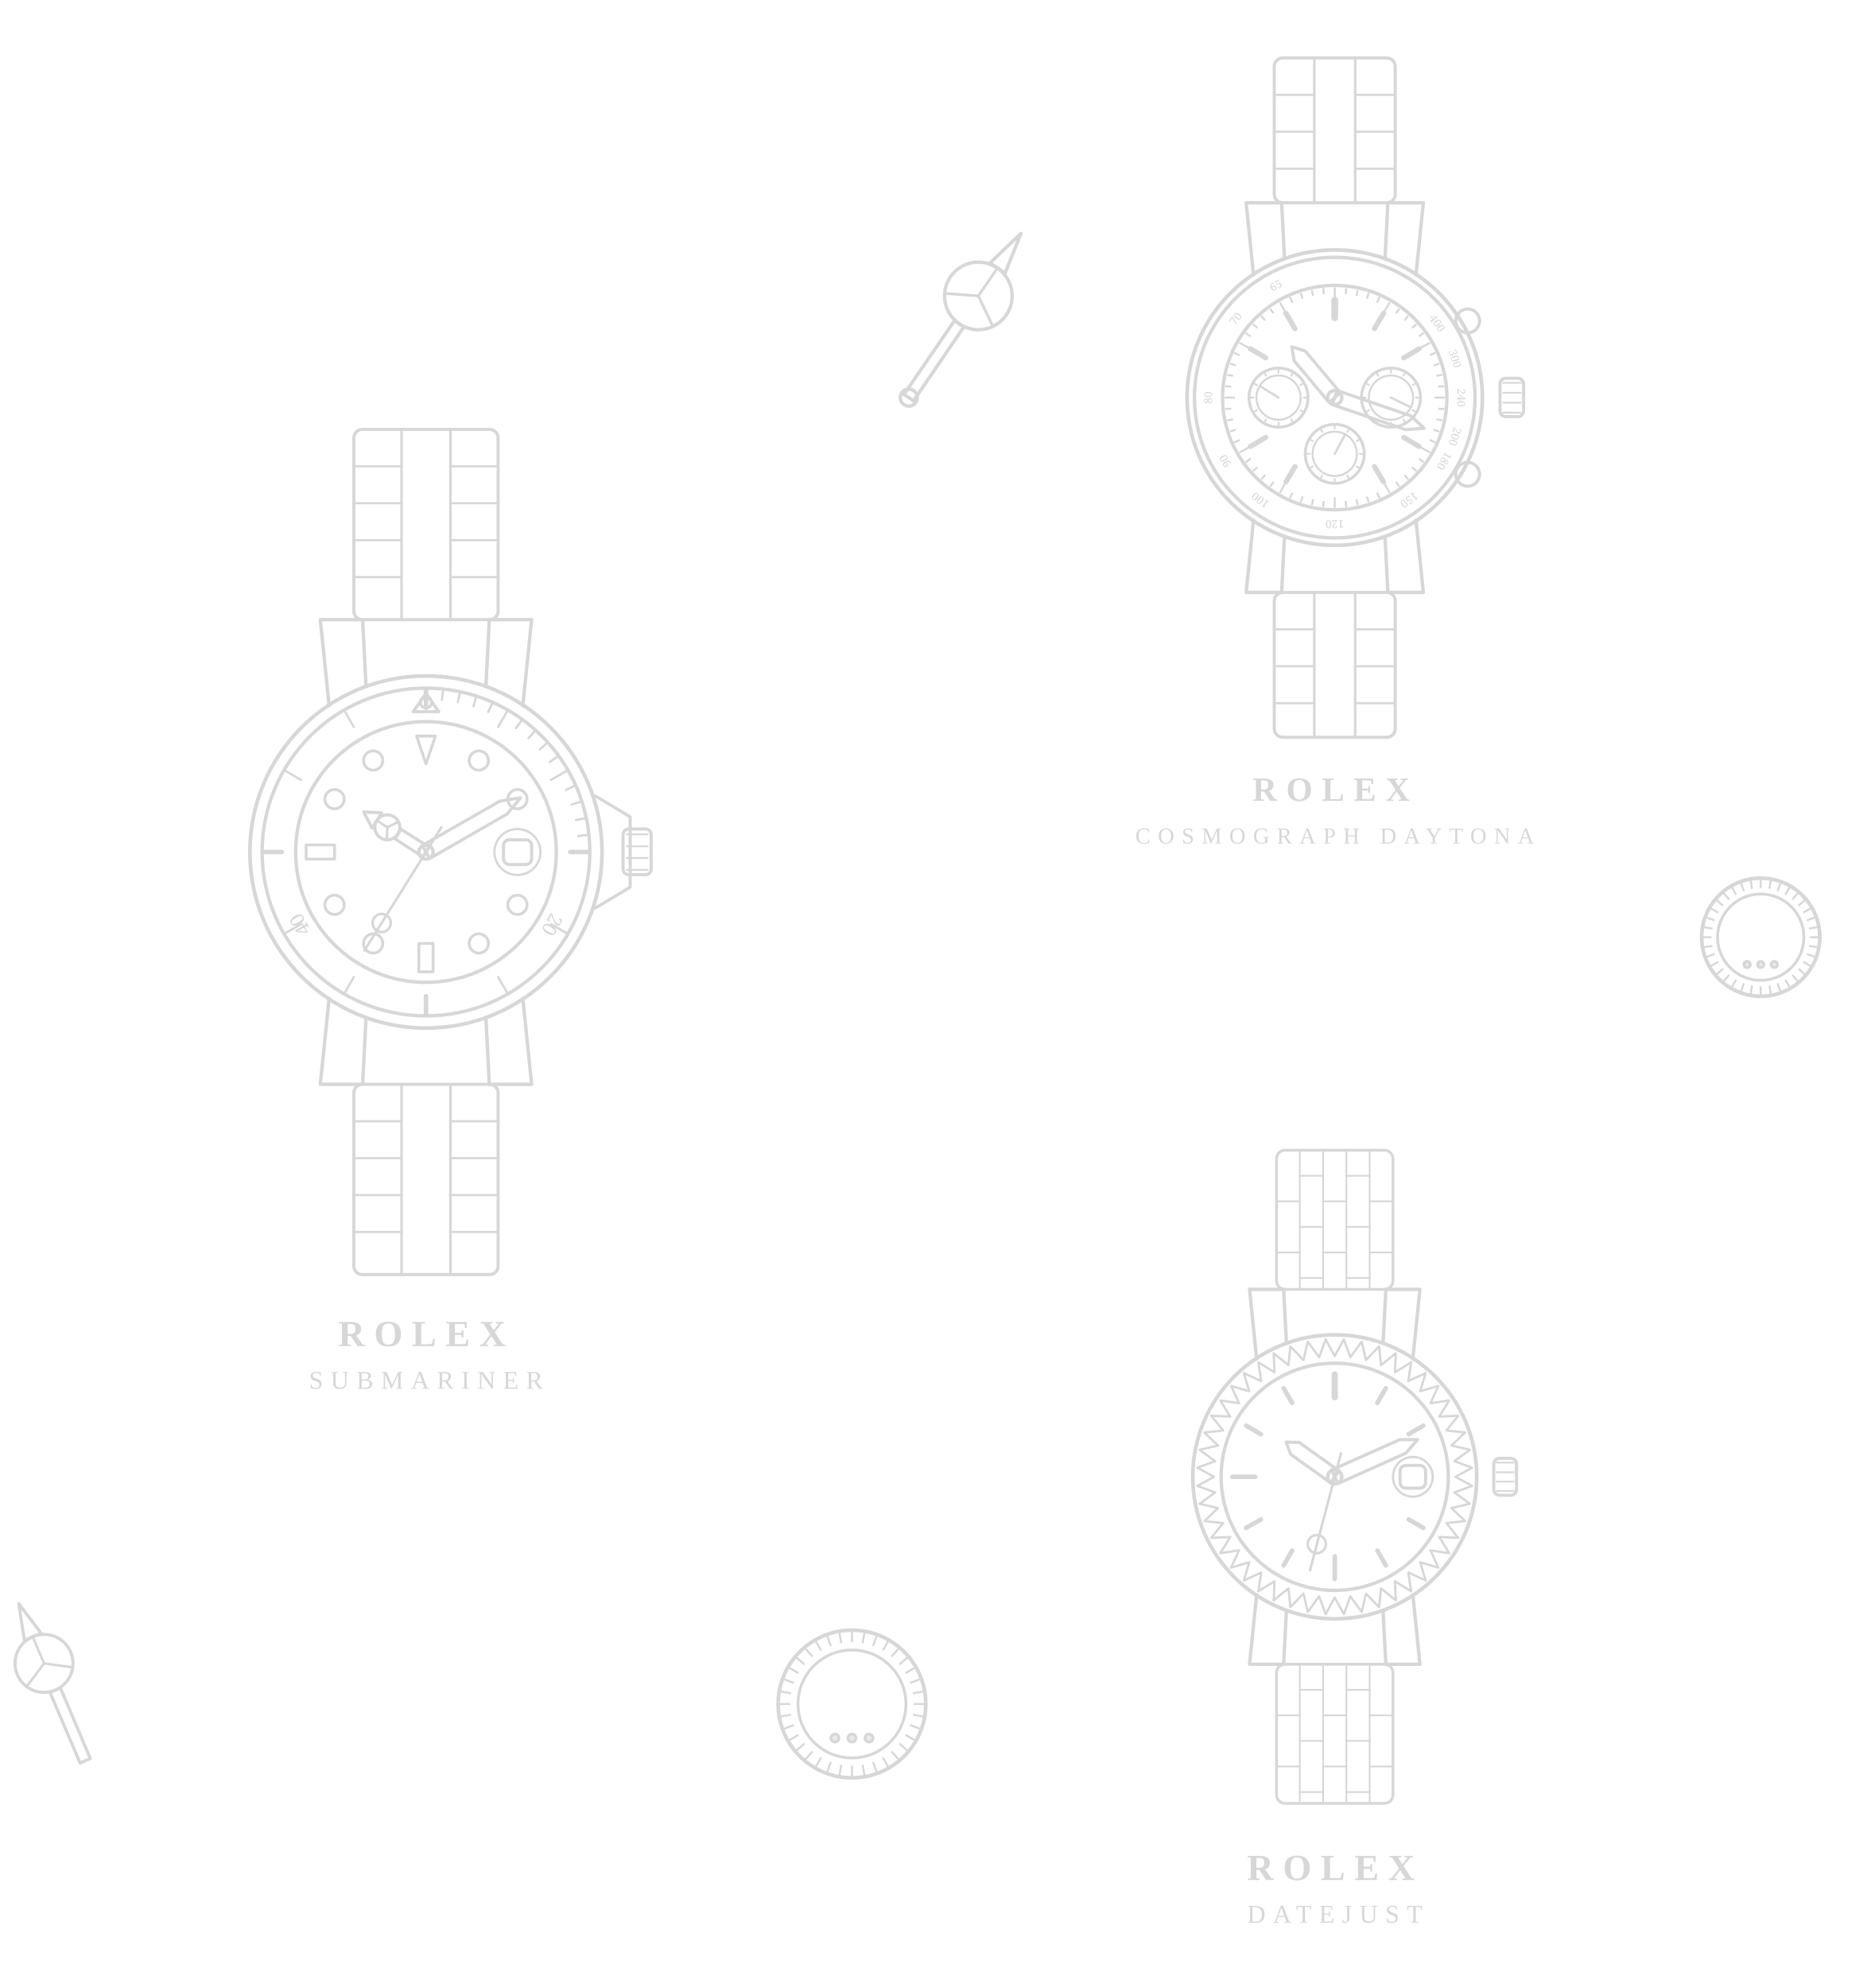
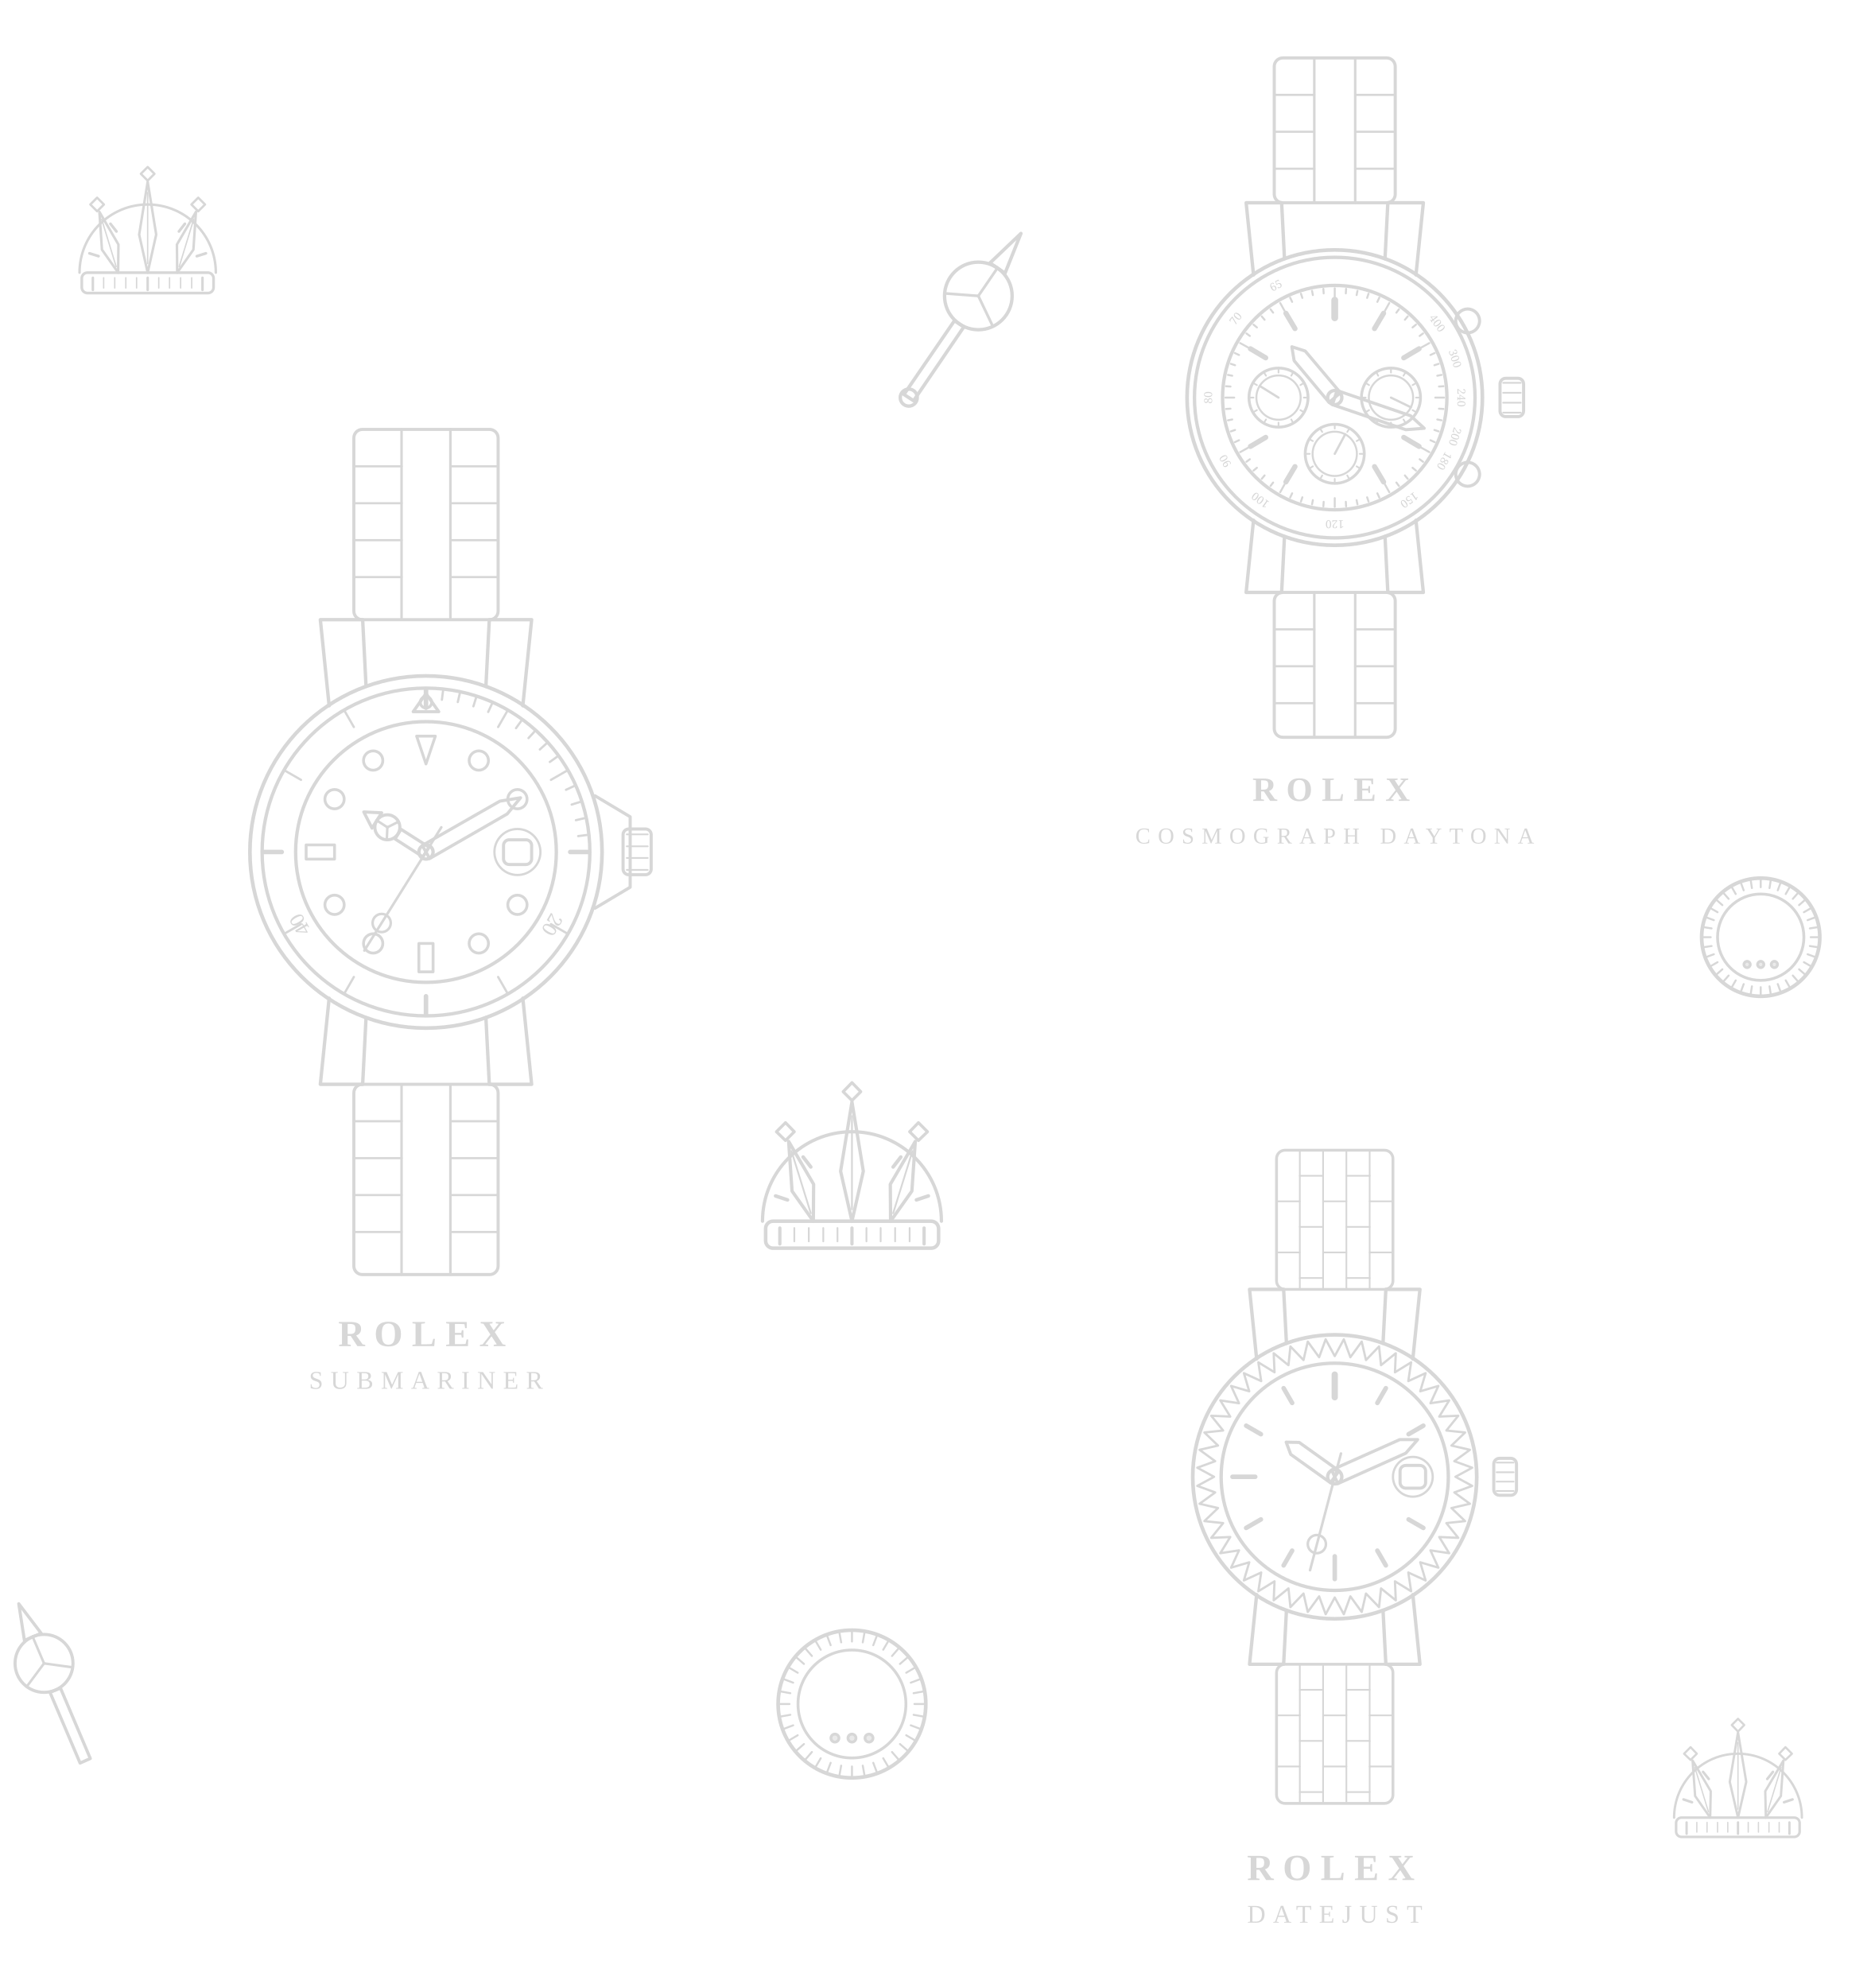
<svg xmlns="http://www.w3.org/2000/svg" width="660" height="700" viewBox="0 0 660 700">
  <g stroke="#111" fill="none" stroke-linecap="round" stroke-linejoin="round" opacity=".17">
    <circle cx="150.0" cy="300.0" r="62.0" stroke-width="1.3" />
    <polyline points="115.9,248.5 112.8,218.2 127.7,218.2 128.9,241.7" stroke-width="1.2" />
    <polyline points="115.9,351.5 112.8,381.8 127.7,381.8 128.9,358.3" stroke-width="1.2" />
    <polyline points="184.1,248.5 187.2,218.2 172.3,218.2 171.1,241.7" stroke-width="1.2" />
    <polyline points="184.1,351.5 187.2,381.8 172.3,381.8 171.1,358.3" stroke-width="1.2" />
    <polyline points="209.5,280.2 221.9,287.6 221.9,312.4 209.5,319.8" stroke-width="1.1" />
    <rect x="219.4" y="291.9" width="9.9" height="16.1" rx="2" stroke-width="1.1" />
    <line x1="220.7" y1="293.8" x2="228.1" y2="293.8" stroke-width="0.6" />
    <line x1="220.7" y1="298.0" x2="228.1" y2="298.0" stroke-width="0.6" />
    <line x1="220.7" y1="302.1" x2="228.1" y2="302.1" stroke-width="0.6" />
    <line x1="220.7" y1="306.3" x2="228.1" y2="306.3" stroke-width="0.6" />
    <rect x="124.6" y="151.2" width="50.8" height="67.0" rx="3" stroke-width="1.1" />
    <line x1="141.4" y1="151.2" x2="141.4" y2="218.2" stroke-width="0.88" />
    <line x1="158.6" y1="151.2" x2="158.6" y2="218.2" stroke-width="0.88" />
    <line x1="124.6" y1="164.2" x2="141.4" y2="164.2" stroke-width="0.77" />
    <line x1="158.6" y1="164.2" x2="175.4" y2="164.2" stroke-width="0.77" />
    <line x1="124.6" y1="177.2" x2="141.4" y2="177.2" stroke-width="0.77" />
    <line x1="158.6" y1="177.2" x2="175.4" y2="177.2" stroke-width="0.77" />
    <line x1="124.6" y1="190.2" x2="141.4" y2="190.2" stroke-width="0.77" />
    <line x1="158.6" y1="190.2" x2="175.4" y2="190.2" stroke-width="0.77" />
    <line x1="124.6" y1="203.2" x2="141.4" y2="203.2" stroke-width="0.77" />
    <line x1="158.6" y1="203.2" x2="175.4" y2="203.2" stroke-width="0.77" />
    <rect x="124.6" y="381.8" width="50.8" height="67.0" rx="3" stroke-width="1.1" />
    <line x1="141.4" y1="381.8" x2="141.4" y2="448.8" stroke-width="0.88" />
    <line x1="158.6" y1="381.8" x2="158.6" y2="448.8" stroke-width="0.88" />
    <line x1="124.6" y1="394.8" x2="141.4" y2="394.8" stroke-width="0.77" />
    <line x1="158.6" y1="394.8" x2="175.4" y2="394.8" stroke-width="0.77" />
    <line x1="124.6" y1="407.8" x2="141.4" y2="407.8" stroke-width="0.77" />
    <line x1="158.6" y1="407.8" x2="175.4" y2="407.8" stroke-width="0.77" />
    <line x1="124.6" y1="420.8" x2="141.4" y2="420.8" stroke-width="0.77" />
    <line x1="158.6" y1="420.8" x2="175.4" y2="420.8" stroke-width="0.77" />
    <line x1="124.6" y1="433.8" x2="141.4" y2="433.8" stroke-width="0.77" />
    <line x1="158.6" y1="433.8" x2="175.4" y2="433.8" stroke-width="0.77" />
    <circle cx="150.0" cy="300.0" r="57.7" stroke-width="1.2" />
    <circle cx="150.0" cy="300.0" r="45.9" stroke-width="1.2" />
    <line x1="150.0" y1="243.0" x2="150.0" y2="249.2" stroke-width="1.6" />
    <line x1="156.0" y1="243.3" x2="155.6" y2="246.4" stroke-width="0.8" />
    <line x1="161.9" y1="244.2" x2="161.2" y2="247.2" stroke-width="0.8" />
    <line x1="167.6" y1="245.8" x2="166.7" y2="248.7" stroke-width="0.8" />
    <line x1="173.2" y1="247.9" x2="171.9" y2="250.7" stroke-width="0.8" />
    <line x1="178.5" y1="250.6" x2="175.4" y2="256.0" stroke-width="0.8" />
    <line x1="183.5" y1="253.9" x2="181.7" y2="256.4" stroke-width="0.8" />
    <line x1="188.2" y1="257.6" x2="186.1" y2="259.9" stroke-width="0.8" />
    <line x1="192.4" y1="261.8" x2="190.1" y2="263.9" stroke-width="0.8" />
    <line x1="196.1" y1="266.5" x2="193.6" y2="268.3" stroke-width="0.8" />
    <line x1="199.4" y1="271.5" x2="194.0" y2="274.6" stroke-width="0.8" />
    <line x1="202.1" y1="276.8" x2="199.3" y2="278.1" stroke-width="0.8" />
    <line x1="204.2" y1="282.4" x2="201.3" y2="283.3" stroke-width="0.8" />
    <line x1="205.8" y1="288.1" x2="202.8" y2="288.8" stroke-width="0.8" />
    <line x1="206.7" y1="294.0" x2="203.6" y2="294.4" stroke-width="0.8" />
    <line x1="207.0" y1="300.0" x2="200.8" y2="300.0" stroke-width="1.6" />
    <line x1="199.4" y1="328.5" x2="194.0" y2="325.4" stroke-width="0.8" />
    <line x1="178.5" y1="349.4" x2="175.4" y2="344.0" stroke-width="0.8" />
    <line x1="150.0" y1="357.0" x2="150.0" y2="350.8" stroke-width="1.6" />
    <line x1="121.5" y1="349.4" x2="124.6" y2="344.0" stroke-width="0.8" />
    <line x1="100.6" y1="328.5" x2="106.0" y2="325.4" stroke-width="0.8" />
    <line x1="93.0" y1="300.0" x2="99.2" y2="300.0" stroke-width="1.6" />
    <line x1="100.6" y1="271.5" x2="106.0" y2="274.6" stroke-width="0.8" />
    <line x1="121.5" y1="250.6" x2="124.6" y2="256.0" stroke-width="0.8" />
    <polygon points="150.0,244.2 145.5,250.6 154.5,250.6" stroke-width="1.1" />
    <circle cx="150.0" cy="247.3" r="2.0" stroke-width="1" />
    <text x="194.6" y="325.7" transform="rotate(120 194.6 325.7)" font-family="Georgia,serif" font-size="6.82" text-anchor="middle" dominant-baseline="central" fill="#111" stroke="none">20</text>
    <text x="105.4" y="325.7" transform="rotate(240 105.4 325.7)" font-family="Georgia,serif" font-size="6.82" text-anchor="middle" dominant-baseline="central" fill="#111" stroke="none">40</text>
    <polygon points="146.7,259.2 153.3,259.2 150.0,269.0" stroke-width="1" />
    <circle cx="168.6" cy="267.8" r="3.4" stroke-width="1" />
    <circle cx="182.2" cy="281.4" r="3.4" stroke-width="1" />
    <circle cx="182.2" cy="318.6" r="3.4" stroke-width="1" />
    <circle cx="168.6" cy="332.2" r="3.4" stroke-width="1" />
    <polygon points="152.5,342.2 147.5,342.2 147.5,332.2 152.5,332.2" stroke-width="1" />
    <circle cx="131.4" cy="332.2" r="3.4" stroke-width="1" />
    <circle cx="117.8" cy="318.6" r="3.4" stroke-width="1" />
    <polygon points="107.8,302.5 107.8,297.5 117.8,297.5 117.8,302.5" stroke-width="1" />
    <circle cx="117.8" cy="281.4" r="3.4" stroke-width="1" />
    <circle cx="131.4" cy="267.8" r="3.4" stroke-width="1" />
    <rect x="177.3" y="295.7" width="9.9" height="8.7" rx="2" stroke-width="1.1" />
    <circle cx="182.2" cy="300.0" r="8.1" stroke-width="0.8" />
    <polygon points="148.9,301.7 139.1,295.4 141.2,292.0 151.1,298.3" stroke-width="1.1" />
    <circle cx="136.4" cy="291.3" r="4.4" stroke-width="1.1" />
    <line x1="136.4" y1="291.3" x2="132.7" y2="288.9" stroke-width="0.88" />
    <line x1="136.4" y1="291.3" x2="140.4" y2="289.3" stroke-width="0.88" />
    <line x1="136.4" y1="291.3" x2="136.2" y2="295.7" stroke-width="0.88" />
    <polygon points="131.0,291.6 128.1,285.9 134.4,286.2" stroke-width="1.1" />
    <polygon points="148.7,297.7 176.0,282.1 183.3,280.9 178.6,286.6 151.3,302.3" stroke-width="1.1" />
    <line x1="150.0" y1="300.0" x2="128.3" y2="334.7" stroke-width="0.9" />
    <line x1="150.0" y1="300.0" x2="155.4" y2="291.3" stroke-width="0.9" />
    <circle cx="134.4" cy="325.0" r="3.2" stroke-width="0.9" />
    <circle cx="150.0" cy="300.0" r="2.5" stroke-width="1.2" />
    <circle cx="470.0" cy="140.0" r="52.0" stroke-width="1.3" />
    <polyline points="441.4,96.8 438.8,71.4 451.3,71.4 452.3,91.1" stroke-width="1.2" />
    <polyline points="441.4,183.2 438.8,208.6 451.3,208.6 452.3,188.9" stroke-width="1.2" />
    <polyline points="498.6,96.8 501.2,71.4 488.7,71.4 487.7,91.1" stroke-width="1.2" />
    <polyline points="498.6,183.2 501.2,208.6 488.7,208.6 487.7,188.9" stroke-width="1.2" />
    <rect x="528.2" y="133.2" width="8.3" height="13.5" rx="2" stroke-width="1.1" />
    <line x1="529.3" y1="134.8" x2="535.5" y2="134.8" stroke-width="0.6" />
    <line x1="529.3" y1="138.3" x2="535.5" y2="138.3" stroke-width="0.6" />
    <line x1="529.3" y1="141.8" x2="535.5" y2="141.8" stroke-width="0.6" />
    <line x1="529.3" y1="145.3" x2="535.5" y2="145.3" stroke-width="0.6" />
    <rect x="448.7" y="20.4" width="42.6" height="51.0" rx="3" stroke-width="1.1" />
    <line x1="462.8" y1="20.4" x2="462.8" y2="71.4" stroke-width="0.88" />
    <line x1="477.2" y1="20.4" x2="477.2" y2="71.4" stroke-width="0.88" />
    <line x1="448.7" y1="33.4" x2="462.8" y2="33.4" stroke-width="0.77" />
    <line x1="477.2" y1="33.4" x2="491.3" y2="33.4" stroke-width="0.77" />
    <line x1="448.7" y1="46.4" x2="462.8" y2="46.4" stroke-width="0.77" />
    <line x1="477.2" y1="46.4" x2="491.3" y2="46.4" stroke-width="0.77" />
    <line x1="448.7" y1="59.4" x2="462.8" y2="59.4" stroke-width="0.77" />
    <line x1="477.2" y1="59.4" x2="491.3" y2="59.4" stroke-width="0.77" />
    <rect x="448.7" y="208.6" width="42.6" height="51.0" rx="3" stroke-width="1.1" />
    <line x1="462.8" y1="208.6" x2="462.8" y2="259.6" stroke-width="0.88" />
    <line x1="477.2" y1="208.6" x2="477.2" y2="259.6" stroke-width="0.88" />
    <line x1="448.7" y1="221.6" x2="462.8" y2="221.6" stroke-width="0.77" />
    <line x1="477.2" y1="221.6" x2="491.3" y2="221.6" stroke-width="0.77" />
    <line x1="448.7" y1="234.6" x2="462.8" y2="234.6" stroke-width="0.77" />
    <line x1="477.2" y1="234.6" x2="491.3" y2="234.6" stroke-width="0.77" />
    <line x1="448.7" y1="247.6" x2="462.8" y2="247.6" stroke-width="0.77" />
    <line x1="477.2" y1="247.6" x2="491.3" y2="247.6" stroke-width="0.77" />
    <circle cx="516.8" cy="113.0" r="4.2" stroke-width="1.1" />
    <circle cx="516.8" cy="167.0" r="4.2" stroke-width="1.1" />
    <circle cx="470.0" cy="140.0" r="49.4" stroke-width="1.2" />
    <circle cx="470.0" cy="140.0" r="39.5" stroke-width="1.2" />
    <text x="506.2" y="113.7" transform="rotate(54 506.2 113.7)" font-family="Georgia,serif" font-size="3.9" text-anchor="middle" dominant-baseline="central" fill="#111" stroke="none">400</text>
    <text x="512.5" y="126.2" transform="rotate(72 512.5 126.2)" font-family="Georgia,serif" font-size="3.9" text-anchor="middle" dominant-baseline="central" fill="#111" stroke="none">300</text>
    <text x="514.7" y="140.0" transform="rotate(90 514.7 140.0)" font-family="Georgia,serif" font-size="3.9" text-anchor="middle" dominant-baseline="central" fill="#111" stroke="none">240</text>
    <text x="512.5" y="153.8" transform="rotate(108 512.5 153.8)" font-family="Georgia,serif" font-size="3.9" text-anchor="middle" dominant-baseline="central" fill="#111" stroke="none">200</text>
    <text x="508.7" y="162.4" transform="rotate(120 508.7 162.4)" font-family="Georgia,serif" font-size="3.9" text-anchor="middle" dominant-baseline="central" fill="#111" stroke="none">180</text>
    <text x="496.3" y="176.2" transform="rotate(144 496.3 176.2)" font-family="Georgia,serif" font-size="3.9" text-anchor="middle" dominant-baseline="central" fill="#111" stroke="none">150</text>
    <text x="470.0" y="184.7" transform="rotate(180 470.0 184.7)" font-family="Georgia,serif" font-size="3.9" text-anchor="middle" dominant-baseline="central" fill="#111" stroke="none">120</text>
    <text x="443.7" y="176.2" transform="rotate(216 443.7 176.2)" font-family="Georgia,serif" font-size="3.9" text-anchor="middle" dominant-baseline="central" fill="#111" stroke="none">100</text>
    <text x="431.3" y="162.4" transform="rotate(240 431.3 162.4)" font-family="Georgia,serif" font-size="3.9" text-anchor="middle" dominant-baseline="central" fill="#111" stroke="none">90</text>
    <text x="425.3" y="140.0" transform="rotate(270 425.3 140.0)" font-family="Georgia,serif" font-size="3.9" text-anchor="middle" dominant-baseline="central" fill="#111" stroke="none">80</text>
    <text x="435.0" y="112.1" transform="rotate(309 435.0 112.1)" font-family="Georgia,serif" font-size="3.9" text-anchor="middle" dominant-baseline="central" fill="#111" stroke="none">70</text>
    <text x="449.2" y="100.4" transform="rotate(332 449.2 100.4)" font-family="Georgia,serif" font-size="3.9" text-anchor="middle" dominant-baseline="central" fill="#111" stroke="none">65</text>
    <line x1="470.0" y1="101.5" x2="470.0" y2="104.6" stroke-width="0.7" />
    <line x1="474.0" y1="101.7" x2="473.9" y2="103.3" stroke-width="0.7" />
    <line x1="478.0" y1="102.4" x2="477.7" y2="103.9" stroke-width="0.7" />
    <line x1="481.9" y1="103.4" x2="481.4" y2="104.9" stroke-width="0.7" />
    <line x1="485.7" y1="104.8" x2="485.0" y2="106.3" stroke-width="0.7" />
    <line x1="489.2" y1="106.7" x2="487.7" y2="109.4" stroke-width="0.7" />
    <line x1="492.6" y1="108.9" x2="491.7" y2="110.1" stroke-width="0.7" />
    <line x1="495.7" y1="111.4" x2="494.7" y2="112.6" stroke-width="0.7" />
    <line x1="498.6" y1="114.3" x2="497.4" y2="115.3" stroke-width="0.7" />
    <line x1="501.1" y1="117.4" x2="499.9" y2="118.3" stroke-width="0.7" />
    <line x1="503.3" y1="120.8" x2="500.6" y2="122.3" stroke-width="0.7" />
    <line x1="505.2" y1="124.3" x2="503.7" y2="125.0" stroke-width="0.7" />
    <line x1="506.6" y1="128.1" x2="505.1" y2="128.6" stroke-width="0.7" />
    <line x1="507.6" y1="132.0" x2="506.1" y2="132.3" stroke-width="0.7" />
    <line x1="508.3" y1="136.0" x2="506.7" y2="136.1" stroke-width="0.7" />
    <line x1="508.5" y1="140.0" x2="505.4" y2="140.0" stroke-width="0.7" />
    <line x1="508.3" y1="144.0" x2="506.7" y2="143.9" stroke-width="0.7" />
    <line x1="507.6" y1="148.0" x2="506.1" y2="147.7" stroke-width="0.7" />
    <line x1="506.6" y1="151.9" x2="505.1" y2="151.4" stroke-width="0.7" />
    <line x1="505.2" y1="155.7" x2="503.7" y2="155.0" stroke-width="0.7" />
    <line x1="503.3" y1="159.2" x2="500.6" y2="157.7" stroke-width="0.7" />
    <line x1="501.1" y1="162.6" x2="499.9" y2="161.7" stroke-width="0.7" />
    <line x1="498.6" y1="165.7" x2="497.4" y2="164.7" stroke-width="0.7" />
    <line x1="495.7" y1="168.6" x2="494.7" y2="167.4" stroke-width="0.7" />
    <line x1="492.6" y1="171.1" x2="491.7" y2="169.9" stroke-width="0.7" />
    <line x1="489.2" y1="173.3" x2="487.7" y2="170.6" stroke-width="0.7" />
    <line x1="485.7" y1="175.2" x2="485.0" y2="173.7" stroke-width="0.7" />
    <line x1="481.9" y1="176.6" x2="481.4" y2="175.1" stroke-width="0.7" />
    <line x1="478.0" y1="177.6" x2="477.7" y2="176.1" stroke-width="0.7" />
    <line x1="474.0" y1="178.3" x2="473.9" y2="176.7" stroke-width="0.7" />
    <line x1="470.0" y1="178.5" x2="470.0" y2="175.4" stroke-width="0.7" />
    <line x1="466.0" y1="178.3" x2="466.1" y2="176.7" stroke-width="0.7" />
    <line x1="462.0" y1="177.6" x2="462.3" y2="176.1" stroke-width="0.7" />
    <line x1="458.1" y1="176.6" x2="458.6" y2="175.1" stroke-width="0.7" />
    <line x1="454.3" y1="175.2" x2="455.0" y2="173.7" stroke-width="0.7" />
    <line x1="450.8" y1="173.3" x2="452.3" y2="170.6" stroke-width="0.7" />
    <line x1="447.4" y1="171.1" x2="448.3" y2="169.9" stroke-width="0.7" />
    <line x1="444.3" y1="168.6" x2="445.3" y2="167.4" stroke-width="0.7" />
    <line x1="441.4" y1="165.7" x2="442.6" y2="164.7" stroke-width="0.7" />
    <line x1="438.9" y1="162.6" x2="440.1" y2="161.7" stroke-width="0.7" />
    <line x1="436.7" y1="159.2" x2="439.4" y2="157.7" stroke-width="0.7" />
    <line x1="434.8" y1="155.7" x2="436.3" y2="155.0" stroke-width="0.7" />
    <line x1="433.4" y1="151.9" x2="434.9" y2="151.4" stroke-width="0.7" />
    <line x1="432.4" y1="148.0" x2="433.9" y2="147.7" stroke-width="0.7" />
    <line x1="431.7" y1="144.0" x2="433.3" y2="143.9" stroke-width="0.7" />
    <line x1="431.5" y1="140.0" x2="434.6" y2="140.0" stroke-width="0.7" />
    <line x1="431.7" y1="136.0" x2="433.3" y2="136.1" stroke-width="0.7" />
    <line x1="432.4" y1="132.0" x2="433.9" y2="132.3" stroke-width="0.7" />
    <line x1="433.4" y1="128.1" x2="434.9" y2="128.6" stroke-width="0.7" />
    <line x1="434.8" y1="124.3" x2="436.3" y2="125.0" stroke-width="0.7" />
    <line x1="436.7" y1="120.8" x2="439.4" y2="122.3" stroke-width="0.7" />
    <line x1="438.9" y1="117.4" x2="440.1" y2="118.3" stroke-width="0.7" />
    <line x1="441.4" y1="114.3" x2="442.6" y2="115.3" stroke-width="0.7" />
    <line x1="444.3" y1="111.4" x2="445.3" y2="112.6" stroke-width="0.7" />
    <line x1="447.4" y1="108.9" x2="448.3" y2="110.1" stroke-width="0.7" />
    <line x1="450.8" y1="106.7" x2="452.3" y2="109.4" stroke-width="0.7" />
    <line x1="454.3" y1="104.8" x2="455.0" y2="106.3" stroke-width="0.7" />
    <line x1="458.1" y1="103.4" x2="458.6" y2="104.9" stroke-width="0.7" />
    <line x1="462.0" y1="102.4" x2="462.3" y2="103.9" stroke-width="0.7" />
    <line x1="466.0" y1="101.7" x2="466.1" y2="103.3" stroke-width="0.7" />
    <circle cx="450.2" cy="140.0" r="10.4" stroke-width="1" />
    <circle cx="450.2" cy="140.0" r="7.8" stroke-width="0.7" />
    <line x1="450.2" y1="129.6" x2="450.2" y2="131.2" stroke-width="0.6" />
    <line x1="455.4" y1="131.0" x2="454.7" y2="132.3" stroke-width="0.6" />
    <line x1="459.2" y1="134.8" x2="457.9" y2="135.6" stroke-width="0.6" />
    <line x1="460.6" y1="140.0" x2="459.1" y2="140.0" stroke-width="0.6" />
    <line x1="459.2" y1="145.2" x2="457.9" y2="144.4" stroke-width="0.6" />
    <line x1="455.4" y1="149.0" x2="454.7" y2="147.7" stroke-width="0.6" />
    <line x1="450.2" y1="150.4" x2="450.2" y2="148.8" stroke-width="0.6" />
    <line x1="445.0" y1="149.0" x2="445.8" y2="147.7" stroke-width="0.6" />
    <line x1="441.2" y1="145.2" x2="442.6" y2="144.4" stroke-width="0.6" />
    <line x1="439.8" y1="140.0" x2="441.4" y2="140.0" stroke-width="0.6" />
    <line x1="441.2" y1="134.8" x2="442.6" y2="135.6" stroke-width="0.6" />
    <line x1="445.0" y1="131.0" x2="445.8" y2="132.3" stroke-width="0.6" />
    <line x1="450.2" y1="140.0" x2="443.6" y2="135.9" stroke-width="0.8" />
    <circle cx="489.8" cy="140.0" r="10.4" stroke-width="1" />
    <circle cx="489.8" cy="140.0" r="7.8" stroke-width="0.7" />
    <line x1="489.8" y1="129.6" x2="489.8" y2="131.2" stroke-width="0.6" />
    <line x1="495.0" y1="131.0" x2="494.2" y2="132.3" stroke-width="0.6" />
    <line x1="498.8" y1="134.8" x2="497.4" y2="135.6" stroke-width="0.6" />
    <line x1="500.2" y1="140.0" x2="498.6" y2="140.0" stroke-width="0.6" />
    <line x1="498.8" y1="145.2" x2="497.4" y2="144.4" stroke-width="0.6" />
    <line x1="495.0" y1="149.0" x2="494.2" y2="147.7" stroke-width="0.6" />
    <line x1="489.8" y1="150.4" x2="489.8" y2="148.8" stroke-width="0.6" />
    <line x1="484.6" y1="149.0" x2="485.3" y2="147.7" stroke-width="0.6" />
    <line x1="480.8" y1="145.2" x2="482.1" y2="144.4" stroke-width="0.6" />
    <line x1="479.4" y1="140.0" x2="480.9" y2="140.0" stroke-width="0.6" />
    <line x1="480.8" y1="134.8" x2="482.1" y2="135.6" stroke-width="0.6" />
    <line x1="484.6" y1="131.0" x2="485.3" y2="132.3" stroke-width="0.6" />
    <line x1="489.8" y1="140.0" x2="496.8" y2="143.4" stroke-width="0.8" />
    <circle cx="470.0" cy="159.8" r="10.4" stroke-width="1" />
    <circle cx="470.0" cy="159.8" r="7.8" stroke-width="0.7" />
    <line x1="470.0" y1="149.4" x2="470.0" y2="150.9" stroke-width="0.6" />
    <line x1="475.2" y1="150.8" x2="474.4" y2="152.1" stroke-width="0.6" />
    <line x1="479.0" y1="154.6" x2="477.7" y2="155.3" stroke-width="0.6" />
    <line x1="480.4" y1="159.8" x2="478.8" y2="159.8" stroke-width="0.6" />
    <line x1="479.0" y1="165.0" x2="477.7" y2="164.2" stroke-width="0.6" />
    <line x1="475.2" y1="168.8" x2="474.4" y2="167.4" stroke-width="0.6" />
    <line x1="470.0" y1="170.2" x2="470.0" y2="168.6" stroke-width="0.6" />
    <line x1="464.8" y1="168.8" x2="465.6" y2="167.4" stroke-width="0.6" />
    <line x1="461.0" y1="165.0" x2="462.3" y2="164.2" stroke-width="0.6" />
    <line x1="459.6" y1="159.8" x2="461.2" y2="159.8" stroke-width="0.6" />
    <line x1="461.0" y1="154.6" x2="462.3" y2="155.3" stroke-width="0.6" />
    <line x1="464.8" y1="150.8" x2="465.6" y2="152.1" stroke-width="0.6" />
    <line x1="470.0" y1="159.8" x2="473.7" y2="152.9" stroke-width="0.8" />
    <line x1="487.2" y1="110.3" x2="484.0" y2="115.7" stroke-width="1.8" />
    <line x1="499.7" y1="122.8" x2="494.3" y2="126.0" stroke-width="1.8" />
    <line x1="499.7" y1="157.2" x2="494.3" y2="154.0" stroke-width="1.8" />
    <line x1="487.2" y1="169.7" x2="484.0" y2="164.3" stroke-width="1.8" />
    <line x1="452.8" y1="169.7" x2="456.0" y2="164.3" stroke-width="1.8" />
    <line x1="440.3" y1="157.2" x2="445.7" y2="154.0" stroke-width="1.8" />
    <line x1="440.3" y1="122.8" x2="445.7" y2="126.0" stroke-width="1.8" />
    <line x1="452.8" y1="110.3" x2="456.0" y2="115.7" stroke-width="1.8" />
    <line x1="470.0" y1="105.7" x2="470.0" y2="111.9" stroke-width="2.4" />
    <polygon points="468.0,141.7 455.7,127.0 454.9,122.1 459.6,123.6 472.0,138.3" stroke-width="1.1" />
    <polygon points="470.8,137.5 496.7,146.4 501.5,150.8 495.0,151.3 469.2,142.5" stroke-width="1.1" />
    <circle cx="470.0" cy="140.0" r="2.5" stroke-width="1.2" />
    <circle cx="470.0" cy="520.0" r="50.0" stroke-width="1.3" />
    <polyline points="442.5,478.5 440.0,454.0 452.0,454.0 453.0,473.0" stroke-width="1.2" />
    <polyline points="442.5,561.5 440.0,586.0 452.0,586.0 453.0,567.0" stroke-width="1.2" />
    <polyline points="497.5,478.5 500.0,454.0 488.0,454.0 487.0,473.0" stroke-width="1.2" />
    <polyline points="497.5,561.5 500.0,586.0 488.0,586.0 487.0,567.0" stroke-width="1.2" />
    <rect x="526.0" y="513.5" width="8.0" height="13.0" rx="2" stroke-width="1.1" />
    <line x1="527.0" y1="515.0" x2="533.0" y2="515.0" stroke-width="0.6" />
    <line x1="527.0" y1="518.4" x2="533.0" y2="518.4" stroke-width="0.6" />
    <line x1="527.0" y1="521.7" x2="533.0" y2="521.7" stroke-width="0.6" />
    <line x1="527.0" y1="525.0" x2="533.0" y2="525.0" stroke-width="0.6" />
    <rect x="449.5" y="405.0" width="41.0" height="49.0" rx="3" stroke-width="1" />
    <line x1="457.7" y1="405.0" x2="457.7" y2="454.0" stroke-width="0.6" />
    <line x1="465.9" y1="405.0" x2="465.9" y2="454.0" stroke-width="0.6" />
    <line x1="474.1" y1="405.0" x2="474.1" y2="454.0" stroke-width="0.6" />
    <line x1="482.3" y1="405.0" x2="482.3" y2="454.0" stroke-width="0.6" />
    <line x1="457.7" y1="414.0" x2="465.9" y2="414.0" stroke-width="0.6" />
    <line x1="474.1" y1="414.0" x2="482.3" y2="414.0" stroke-width="0.6" />
    <line x1="449.5" y1="423.0" x2="457.7" y2="423.0" stroke-width="0.6" />
    <line x1="465.9" y1="423.0" x2="474.1" y2="423.0" stroke-width="0.6" />
    <line x1="482.3" y1="423.0" x2="490.5" y2="423.0" stroke-width="0.6" />
    <line x1="457.7" y1="432.0" x2="465.9" y2="432.0" stroke-width="0.6" />
    <line x1="474.1" y1="432.0" x2="482.3" y2="432.0" stroke-width="0.6" />
    <line x1="449.5" y1="441.0" x2="457.7" y2="441.0" stroke-width="0.6" />
    <line x1="465.9" y1="441.0" x2="474.1" y2="441.0" stroke-width="0.6" />
    <line x1="482.3" y1="441.0" x2="490.5" y2="441.0" stroke-width="0.6" />
    <line x1="457.7" y1="450.0" x2="465.9" y2="450.0" stroke-width="0.6" />
    <line x1="474.1" y1="450.0" x2="482.3" y2="450.0" stroke-width="0.6" />
    <rect x="449.5" y="586.0" width="41.0" height="49.0" rx="3" stroke-width="1" />
    <line x1="457.7" y1="586.0" x2="457.7" y2="635.0" stroke-width="0.6" />
    <line x1="465.9" y1="586.0" x2="465.9" y2="635.0" stroke-width="0.6" />
    <line x1="474.1" y1="586.0" x2="474.1" y2="635.0" stroke-width="0.6" />
    <line x1="482.3" y1="586.0" x2="482.3" y2="635.0" stroke-width="0.6" />
    <line x1="457.7" y1="595.0" x2="465.9" y2="595.0" stroke-width="0.6" />
    <line x1="474.1" y1="595.0" x2="482.3" y2="595.0" stroke-width="0.6" />
    <line x1="449.5" y1="604.0" x2="457.7" y2="604.0" stroke-width="0.6" />
    <line x1="465.9" y1="604.0" x2="474.1" y2="604.0" stroke-width="0.6" />
    <line x1="482.3" y1="604.0" x2="490.5" y2="604.0" stroke-width="0.6" />
    <line x1="457.7" y1="613.0" x2="465.9" y2="613.0" stroke-width="0.6" />
    <line x1="474.1" y1="613.0" x2="482.3" y2="613.0" stroke-width="0.6" />
    <line x1="449.5" y1="622.0" x2="457.7" y2="622.0" stroke-width="0.6" />
    <line x1="465.9" y1="622.0" x2="474.1" y2="622.0" stroke-width="0.6" />
    <line x1="482.3" y1="622.0" x2="490.5" y2="622.0" stroke-width="0.6" />
    <line x1="457.7" y1="631.0" x2="465.9" y2="631.0" stroke-width="0.6" />
    <line x1="474.1" y1="631.0" x2="482.3" y2="631.0" stroke-width="0.6" />
    <polygon points="470.0,477.5 473.2,471.6 475.5,477.9 479.5,472.4 481.0,478.9 485.6,474.1 486.3,480.7 491.5,476.5 491.2,483.2 496.9,479.7 495.9,486.3 502.0,483.5 500.1,489.9 506.5,488.0 503.7,494.1 510.3,493.1 506.8,498.8 513.5,498.5 509.3,503.7 515.9,504.4 511.1,509.0 517.6,510.5 512.1,514.5 518.4,516.8 512.5,520.0 518.4,523.2 512.1,525.5 517.6,529.5 511.1,531.0 515.9,535.6 509.3,536.3 513.5,541.5 506.8,541.2 510.3,546.9 503.7,545.9 506.5,552.0 500.1,550.1 502.0,556.5 495.9,553.7 496.9,560.3 491.2,556.8 491.5,563.5 486.3,559.3 485.6,565.9 481.0,561.1 479.5,567.6 475.5,562.1 473.2,568.4 470.0,562.5 466.8,568.4 464.5,562.1 460.5,567.6 459.0,561.1 454.4,565.9 453.7,559.3 448.5,563.5 448.8,556.8 443.1,560.3 444.1,553.7 438.0,556.5 439.9,550.1 433.5,552.0 436.3,545.9 429.7,546.9 433.2,541.2 426.5,541.5 430.7,536.3 424.1,535.6 428.9,531.0 422.4,529.5 427.9,525.5 421.6,523.2 427.5,520.0 421.6,516.8 427.9,514.5 422.4,510.5 428.9,509.0 424.1,504.4 430.7,503.7 426.5,498.5 433.2,498.8 429.7,493.1 436.3,494.1 433.5,488.0 439.9,489.9 438.0,483.5 444.1,486.3 443.1,479.7 448.8,483.2 448.5,476.5 453.7,480.7 454.4,474.1 459.0,478.9 460.5,472.4 464.5,477.9 466.8,471.6" stroke-width="0.8" />
    <circle cx="470.0" cy="520.0" r="40.0" stroke-width="1.2" />
    <line x1="470.0" y1="484.0" x2="470.0" y2="492.0" stroke-width="2.2" />
    <line x1="488.0" y1="488.8" x2="485.0" y2="494.0" stroke-width="1.6" />
    <line x1="501.2" y1="502.0" x2="496.0" y2="505.0" stroke-width="1.6" />
    <line x1="501.2" y1="538.0" x2="496.0" y2="535.0" stroke-width="1.6" />
    <line x1="488.0" y1="551.2" x2="485.0" y2="546.0" stroke-width="1.6" />
    <line x1="470.0" y1="556.0" x2="470.0" y2="548.0" stroke-width="1.6" />
    <line x1="452.0" y1="551.2" x2="455.0" y2="546.0" stroke-width="1.6" />
    <line x1="438.8" y1="538.0" x2="444.0" y2="535.0" stroke-width="1.6" />
    <line x1="434.0" y1="520.0" x2="442.0" y2="520.0" stroke-width="1.6" />
    <line x1="438.8" y1="502.0" x2="444.0" y2="505.0" stroke-width="1.6" />
    <line x1="452.0" y1="488.8" x2="455.0" y2="494.0" stroke-width="1.6" />
    <rect x="493.0" y="516.0" width="9.0" height="8.0" rx="2" stroke-width="1.1" />
    <circle cx="497.5" cy="520.0" r="7.0" stroke-width="0.8" />
    <polygon points="468.5,522.1 454.5,512.1 452.9,507.8 457.5,507.9 471.5,517.9" stroke-width="1.1" />
    <polygon points="468.9,517.6 492.9,506.9 499.2,506.9 495.0,511.7 471.1,522.4" stroke-width="1.1" />
    <line x1="470.0" y1="520.0" x2="461.3" y2="552.9" stroke-width="0.9" />
    <line x1="470.0" y1="520.0" x2="472.2" y2="511.8" stroke-width="0.9" />
    <circle cx="463.7" cy="543.7" r="3.2" stroke-width="0.9" />
    <circle cx="470.0" cy="520.0" r="2.5" stroke-width="1.2" />
    <circle cx="300.0" cy="600.0" r="26.0" stroke-width="1.3" />
    <circle cx="300.0" cy="600.0" r="19.0" stroke-width="1" />
    <line x1="300.0" y1="574.0" x2="300.0" y2="578.0" stroke-width="0.7" />
    <line x1="304.5" y1="574.4" x2="303.8" y2="578.3" stroke-width="0.7" />
    <line x1="308.9" y1="575.6" x2="307.5" y2="579.3" stroke-width="0.7" />
    <line x1="313.0" y1="577.5" x2="311.0" y2="580.9" stroke-width="0.7" />
    <line x1="316.7" y1="580.1" x2="314.1" y2="583.1" stroke-width="0.7" />
    <line x1="319.9" y1="583.3" x2="316.9" y2="585.9" stroke-width="0.7" />
    <line x1="322.5" y1="587.0" x2="319.1" y2="589.0" stroke-width="0.7" />
    <line x1="324.4" y1="591.1" x2="320.7" y2="592.5" stroke-width="0.7" />
    <line x1="325.6" y1="595.5" x2="321.7" y2="596.2" stroke-width="0.7" />
    <line x1="326.0" y1="600.0" x2="322.0" y2="600.0" stroke-width="0.7" />
    <line x1="325.6" y1="604.5" x2="321.7" y2="603.8" stroke-width="0.7" />
    <line x1="324.4" y1="608.9" x2="320.7" y2="607.5" stroke-width="0.7" />
    <line x1="322.5" y1="613.0" x2="319.1" y2="611.0" stroke-width="0.7" />
    <line x1="319.9" y1="616.7" x2="316.9" y2="614.1" stroke-width="0.7" />
    <line x1="316.7" y1="619.9" x2="314.1" y2="616.9" stroke-width="0.7" />
    <line x1="313.0" y1="622.5" x2="311.0" y2="619.1" stroke-width="0.7" />
    <line x1="308.9" y1="624.4" x2="307.5" y2="620.7" stroke-width="0.7" />
    <line x1="304.5" y1="625.6" x2="303.8" y2="621.7" stroke-width="0.7" />
    <line x1="300.0" y1="626.0" x2="300.0" y2="622.0" stroke-width="0.7" />
    <line x1="295.5" y1="625.6" x2="296.2" y2="621.7" stroke-width="0.7" />
    <line x1="291.1" y1="624.4" x2="292.5" y2="620.7" stroke-width="0.7" />
    <line x1="287.0" y1="622.5" x2="289.0" y2="619.1" stroke-width="0.7" />
    <line x1="283.3" y1="619.9" x2="285.9" y2="616.9" stroke-width="0.7" />
    <line x1="280.1" y1="616.7" x2="283.1" y2="614.1" stroke-width="0.7" />
    <line x1="277.5" y1="613.0" x2="280.9" y2="611.0" stroke-width="0.7" />
    <line x1="275.6" y1="608.9" x2="279.3" y2="607.5" stroke-width="0.7" />
    <line x1="274.4" y1="604.5" x2="278.3" y2="603.8" stroke-width="0.7" />
    <line x1="274.0" y1="600.0" x2="278.0" y2="600.0" stroke-width="0.7" />
    <line x1="274.4" y1="595.5" x2="278.3" y2="596.2" stroke-width="0.7" />
    <line x1="275.6" y1="591.1" x2="279.3" y2="592.5" stroke-width="0.7" />
    <line x1="277.5" y1="587.0" x2="280.9" y2="589.0" stroke-width="0.7" />
    <line x1="280.1" y1="583.3" x2="283.1" y2="585.9" stroke-width="0.7" />
    <line x1="283.3" y1="580.1" x2="285.9" y2="583.1" stroke-width="0.7" />
    <line x1="287.0" y1="577.5" x2="289.0" y2="580.9" stroke-width="0.7" />
    <line x1="291.1" y1="575.6" x2="292.5" y2="579.3" stroke-width="0.7" />
    <line x1="295.5" y1="574.4" x2="296.2" y2="578.3" stroke-width="0.7" />
    <circle cx="294.0" cy="612.0" r="1.4" stroke-width="1" fill="#111" fill-opacity=".5" />
    <circle cx="300.0" cy="612.0" r="1.4" stroke-width="1" fill="#111" fill-opacity=".5" />
    <circle cx="306.0" cy="612.0" r="1.4" stroke-width="1" fill="#111" fill-opacity=".5" />
    <circle cx="620.0" cy="330.0" r="20.8" stroke-width="1.3" />
    <circle cx="620.0" cy="330.0" r="15.2" stroke-width="1" />
    <line x1="620.0" y1="309.2" x2="620.0" y2="312.4" stroke-width="0.7" />
    <line x1="623.6" y1="309.5" x2="623.1" y2="312.7" stroke-width="0.7" />
    <line x1="627.1" y1="310.5" x2="626.0" y2="313.5" stroke-width="0.7" />
    <line x1="630.4" y1="312.0" x2="628.8" y2="314.8" stroke-width="0.7" />
    <line x1="633.4" y1="314.1" x2="631.3" y2="316.5" stroke-width="0.7" />
    <line x1="635.9" y1="316.6" x2="633.5" y2="318.7" stroke-width="0.7" />
    <line x1="638.0" y1="319.6" x2="635.2" y2="321.2" stroke-width="0.7" />
    <line x1="639.5" y1="322.9" x2="636.5" y2="324.0" stroke-width="0.7" />
    <line x1="640.5" y1="326.4" x2="637.3" y2="326.9" stroke-width="0.7" />
    <line x1="640.8" y1="330.0" x2="637.6" y2="330.0" stroke-width="0.7" />
    <line x1="640.5" y1="333.6" x2="637.3" y2="333.1" stroke-width="0.7" />
    <line x1="639.5" y1="337.1" x2="636.5" y2="336.0" stroke-width="0.7" />
    <line x1="638.0" y1="340.4" x2="635.2" y2="338.8" stroke-width="0.7" />
    <line x1="635.9" y1="343.4" x2="633.5" y2="341.3" stroke-width="0.7" />
    <line x1="633.4" y1="345.9" x2="631.3" y2="343.5" stroke-width="0.7" />
    <line x1="630.4" y1="348.0" x2="628.8" y2="345.2" stroke-width="0.7" />
    <line x1="627.1" y1="349.5" x2="626.0" y2="346.5" stroke-width="0.7" />
    <line x1="623.6" y1="350.5" x2="623.1" y2="347.3" stroke-width="0.7" />
    <line x1="620.0" y1="350.8" x2="620.0" y2="347.6" stroke-width="0.7" />
    <line x1="616.4" y1="350.5" x2="616.9" y2="347.3" stroke-width="0.7" />
    <line x1="612.9" y1="349.5" x2="614.0" y2="346.5" stroke-width="0.7" />
    <line x1="609.6" y1="348.0" x2="611.2" y2="345.2" stroke-width="0.7" />
    <line x1="606.6" y1="345.9" x2="608.7" y2="343.5" stroke-width="0.7" />
    <line x1="604.1" y1="343.4" x2="606.5" y2="341.3" stroke-width="0.7" />
    <line x1="602.0" y1="340.4" x2="604.8" y2="338.8" stroke-width="0.7" />
    <line x1="600.5" y1="337.1" x2="603.5" y2="336.0" stroke-width="0.7" />
    <line x1="599.5" y1="333.6" x2="602.7" y2="333.1" stroke-width="0.7" />
    <line x1="599.2" y1="330.0" x2="602.4" y2="330.0" stroke-width="0.7" />
    <line x1="599.5" y1="326.4" x2="602.7" y2="326.9" stroke-width="0.7" />
    <line x1="600.5" y1="322.9" x2="603.5" y2="324.0" stroke-width="0.7" />
    <line x1="602.0" y1="319.6" x2="604.8" y2="321.2" stroke-width="0.7" />
    <line x1="604.1" y1="316.6" x2="606.5" y2="318.7" stroke-width="0.7" />
    <line x1="606.6" y1="314.1" x2="608.7" y2="316.5" stroke-width="0.7" />
    <line x1="609.6" y1="312.0" x2="611.2" y2="314.8" stroke-width="0.7" />
    <line x1="612.9" y1="310.5" x2="614.0" y2="313.5" stroke-width="0.7" />
    <line x1="616.4" y1="309.5" x2="616.9" y2="312.7" stroke-width="0.7" />
    <circle cx="615.2" cy="339.6" r="1.1" stroke-width="1" fill="#111" fill-opacity=".5" />
    <circle cx="620.0" cy="339.6" r="1.1" stroke-width="1" fill="#111" fill-opacity=".5" />
    <circle cx="624.8" cy="339.6" r="1.1" stroke-width="1" fill="#111" fill-opacity=".5" />
    <polygon points="318.3,138.9 336.1,112.9 339.4,115.1 321.7,141.1" stroke-width="1.2" />
    <circle cx="344.5" cy="104.2" r="11.9" stroke-width="1.2" />
    <line x1="344.5" y1="104.2" x2="351.2" y2="94.4" stroke-width="0.96" />
    <line x1="344.5" y1="104.2" x2="349.6" y2="114.9" stroke-width="0.96" />
    <line x1="344.5" y1="104.2" x2="332.6" y2="103.3" stroke-width="0.96" />
    <polygon points="348.6,92.6 359.5,82.2 353.9,96.2" stroke-width="1.2" />
    <circle cx="320.0" cy="140.0" r="3.0" stroke-width="1.2" />
    <polygon points="28.2,620.8 17.6,595.9 21.3,594.4 31.8,619.2" stroke-width="1.1" />
    <circle cx="15.5" cy="585.7" r="10.2" stroke-width="1.1" />
    <line x1="15.5" y1="585.7" x2="11.5" y2="576.3" stroke-width="0.88" />
    <line x1="15.5" y1="585.7" x2="25.6" y2="587.1" stroke-width="0.88" />
    <line x1="15.5" y1="585.7" x2="9.4" y2="593.9" stroke-width="0.88" />
    <polygon points="8.6,577.6 6.6,564.7 14.5,575.1" stroke-width="1.1" />
    <text x="150" y="474" font-family="Georgia,'Times New Roman',serif" font-size="11" letter-spacing="3.2" text-anchor="middle" fill="#111" stroke="none">
      <tspan x="150" font-weight="700" font-size="13">ROLEX</tspan>
      <tspan x="150" dy="15" font-size="9" letter-spacing="2.6">SUBMARINER</tspan>
    </text>
    <text x="470" y="282" font-family="Georgia,'Times New Roman',serif" font-size="10" letter-spacing="3.2" text-anchor="middle" fill="#111" stroke="none">
      <tspan x="470" font-weight="700" font-size="12">ROLEX</tspan>
      <tspan x="470" dy="15" font-size="8" letter-spacing="2.6">COSMOGRAPH DAYTONA</tspan>
    </text>
    <text x="470" y="662" font-family="Georgia,'Times New Roman',serif" font-size="11" letter-spacing="3.2" text-anchor="middle" fill="#111" stroke="none">
      <tspan x="470" font-weight="700" font-size="13">ROLEX</tspan>
      <tspan x="470" dy="15" font-size="9" letter-spacing="2.6">DATEJUST</tspan>
    </text>
+     <path d="M268.5 430.0 A31.5 31.5 0 0 1 331.5 430.0" stroke-width="1.16" />
+     <line x1="273.1" y1="421.1" x2="277.3" y2="422.5" stroke-width="1.26" />
+     <line x1="282.8" y1="407.4" x2="285.5" y2="410.9" stroke-width="1.26" />
+     <line x1="317.2" y1="407.4" x2="314.5" y2="410.9" stroke-width="1.26" />
+     <line x1="326.9" y1="421.1" x2="322.7" y2="422.5" stroke-width="1.26" />
+     <polygon points="286.4,430.0 278.9,419.4 277.7,401.9 286.5,417.0" stroke-width="1.16" />
+     <line x1="285.5" y1="427.2" x2="278.7" y2="405.3" stroke-width="0.63" />
+     <polygon points="276.6,395.3 279.7,398.5 276.6,401.6 273.4,398.5" stroke-width="1.05" />
+     <polygon points="300.0,430.0 296.0,412.4 300.0,388.0 304.0,412.4" stroke-width="1.16" />
+     <line x1="300.0" y1="425.8" x2="300.0" y2="393.0" stroke-width="0.63" />
+     <polygon points="300.0,381.2 303.1,384.4 300.0,387.5 296.9,384.4" stroke-width="1.05" />
+     <polygon points="313.6,430.0 313.5,417.0 322.3,401.9 321.1,419.4" stroke-width="1.16" />
+     <line x1="314.5" y1="427.2" x2="321.3" y2="405.3" stroke-width="0.63" />
+     <polygon points="323.4,395.3 326.6,398.5 323.4,401.6 320.3,398.5" stroke-width="1.05" />
+     <rect x="269.6" y="430.0" width="60.9" height="9.5" rx="2.6" stroke-width="1.26" />
+     <line x1="274.6" y1="432.4" x2="274.6" y2="438.0" stroke-width="1.16" />
+     <line x1="279.7" y1="432.4" x2="279.7" y2="437.1" stroke-width="0.63" />
+     <line x1="284.8" y1="432.4" x2="284.8" y2="437.1" stroke-width="0.63" />
+     <line x1="289.9" y1="432.4" x2="289.9" y2="437.1" stroke-width="0.63" />
+     <line x1="294.9" y1="432.4" x2="294.9" y2="437.1" stroke-width="0.63" />
+     <line x1="300.0" y1="432.4" x2="300.0" y2="438.0" stroke-width="1.16" />
+     <line x1="305.1" y1="432.4" x2="305.1" y2="437.1" stroke-width="0.63" />
+     <line x1="310.1" y1="432.4" x2="310.1" y2="437.1" stroke-width="0.63" />
+     <line x1="315.2" y1="432.4" x2="315.2" y2="437.1" stroke-width="0.63" />
+     <line x1="320.3" y1="432.4" x2="320.3" y2="437.1" stroke-width="0.63" />
+     <line x1="325.4" y1="432.4" x2="325.4" y2="438.0" stroke-width="1.16" />
+     <path d="M28.0 96.0 A24.0 24.0 0 0 1 76.0 96.0" stroke-width="0.88" />
+     <line x1="31.5" y1="89.2" x2="34.7" y2="90.2" stroke-width="0.96" />
+     <line x1="38.9" y1="78.8" x2="41.0" y2="81.5" stroke-width="0.96" />
+     <line x1="65.1" y1="78.8" x2="63.0" y2="81.5" stroke-width="0.96" />
+     <line x1="72.5" y1="89.2" x2="69.3" y2="90.2" stroke-width="0.96" />
+     <polygon points="41.6,96.0 35.9,87.9 35.0,74.6 41.7,86.1" stroke-width="0.88" />
+     <line x1="40.9" y1="93.9" x2="35.8" y2="77.2" stroke-width="0.48" />
+     <polygon points="34.2,69.6 36.6,72.0 34.2,74.4 31.8,72.0" stroke-width="0.80" />
+     <polygon points="52.0,96.0 49.0,82.6 52.0,64.0 55.0,82.6" stroke-width="0.88" />
+     <line x1="52.0" y1="92.8" x2="52.0" y2="67.8" stroke-width="0.48" />
+     <polygon points="52.0,58.8 54.4,61.2 52.0,63.6 49.6,61.2" stroke-width="0.80" />
+     <polygon points="62.4,96.0 62.3,86.1 69.0,74.6 68.1,87.9" stroke-width="0.88" />
+     <line x1="63.1" y1="93.9" x2="68.2" y2="77.2" stroke-width="0.48" />
+     <polygon points="69.8,69.6 72.2,72.0 69.8,74.4 67.4,72.0" stroke-width="0.80" />
+     <rect x="28.8" y="96.0" width="46.4" height="7.2" rx="2.0" stroke-width="0.96" />
+     <line x1="32.7" y1="97.8" x2="32.7" y2="102.1" stroke-width="0.88" />
+     <line x1="36.5" y1="97.8" x2="36.5" y2="101.4" stroke-width="0.48" />
+     <line x1="40.4" y1="97.8" x2="40.4" y2="101.4" stroke-width="0.48" />
+     <line x1="44.3" y1="97.8" x2="44.3" y2="101.4" stroke-width="0.48" />
+     <line x1="48.1" y1="97.8" x2="48.1" y2="101.4" stroke-width="0.48" />
+     <line x1="52.0" y1="97.8" x2="52.0" y2="102.1" stroke-width="0.88" />
+     <line x1="55.9" y1="97.8" x2="55.9" y2="101.4" stroke-width="0.48" />
+     <line x1="59.7" y1="97.8" x2="59.7" y2="101.4" stroke-width="0.48" />
+     <line x1="63.6" y1="97.8" x2="63.6" y2="101.4" stroke-width="0.48" />
+     <line x1="67.5" y1="97.8" x2="67.5" y2="101.4" stroke-width="0.48" />
+     <line x1="71.3" y1="97.8" x2="71.3" y2="102.1" stroke-width="0.88" />
+     <path d="M589.5 640.0 A22.5 22.5 0 0 1 634.5 640.0" stroke-width="0.83" />
+     <line x1="592.8" y1="633.6" x2="595.8" y2="634.6" stroke-width="0.90" />
+     <line x1="599.7" y1="623.9" x2="601.7" y2="626.4" stroke-width="0.90" />
+     <line x1="624.3" y1="623.9" x2="622.3" y2="626.4" stroke-width="0.90" />
+     <line x1="631.2" y1="633.6" x2="628.2" y2="634.6" stroke-width="0.90" />
+     <polygon points="602.2,640.0 596.9,632.4 596.0,619.9 602.4,630.7" stroke-width="0.83" />
+     <line x1="601.6" y1="638.0" x2="596.8" y2="622.3" stroke-width="0.45" />
+     <polygon points="595.3,615.2 597.5,617.5 595.3,619.7 593.0,617.5" stroke-width="0.75" />
+     <polygon points="612.0,640.0 609.1,627.4 612.0,610.0 614.9,627.4" stroke-width="0.83" />
+     <line x1="612.0" y1="637.0" x2="612.0" y2="613.6" stroke-width="0.45" />
+     <polygon points="612.0,605.2 614.2,607.4 612.0,609.7 609.8,607.4" stroke-width="0.75" />
+     <polygon points="621.8,640.0 621.6,630.7 628.0,619.9 627.1,632.4" stroke-width="0.83" />
+     <line x1="622.4" y1="638.0" x2="627.2" y2="622.3" stroke-width="0.45" />
+     <polygon points="628.7,615.2 631.0,617.5 628.7,619.7 626.5,617.5" stroke-width="0.75" />
+     <rect x="590.2" y="640.0" width="43.5" height="6.8" rx="1.9" stroke-width="0.90" />
+     <line x1="593.9" y1="641.7" x2="593.9" y2="645.7" stroke-width="0.83" />
+     <line x1="597.5" y1="641.7" x2="597.5" y2="645.1" stroke-width="0.45" />
+     <line x1="601.1" y1="641.7" x2="601.1" y2="645.1" stroke-width="0.45" />
+     <line x1="604.8" y1="641.7" x2="604.8" y2="645.1" stroke-width="0.45" />
+     <line x1="608.4" y1="641.7" x2="608.4" y2="645.1" stroke-width="0.45" />
+     <line x1="612.0" y1="641.7" x2="612.0" y2="645.7" stroke-width="0.83" />
+     <line x1="615.6" y1="641.7" x2="615.6" y2="645.1" stroke-width="0.45" />
+     <line x1="619.2" y1="641.7" x2="619.2" y2="645.1" stroke-width="0.45" />
+     <line x1="622.9" y1="641.7" x2="622.9" y2="645.1" stroke-width="0.45" />
+     <line x1="626.5" y1="641.7" x2="626.5" y2="645.1" stroke-width="0.45" />
+     <line x1="630.1" y1="641.7" x2="630.1" y2="645.7" stroke-width="0.83" />
  </g>
</svg>
